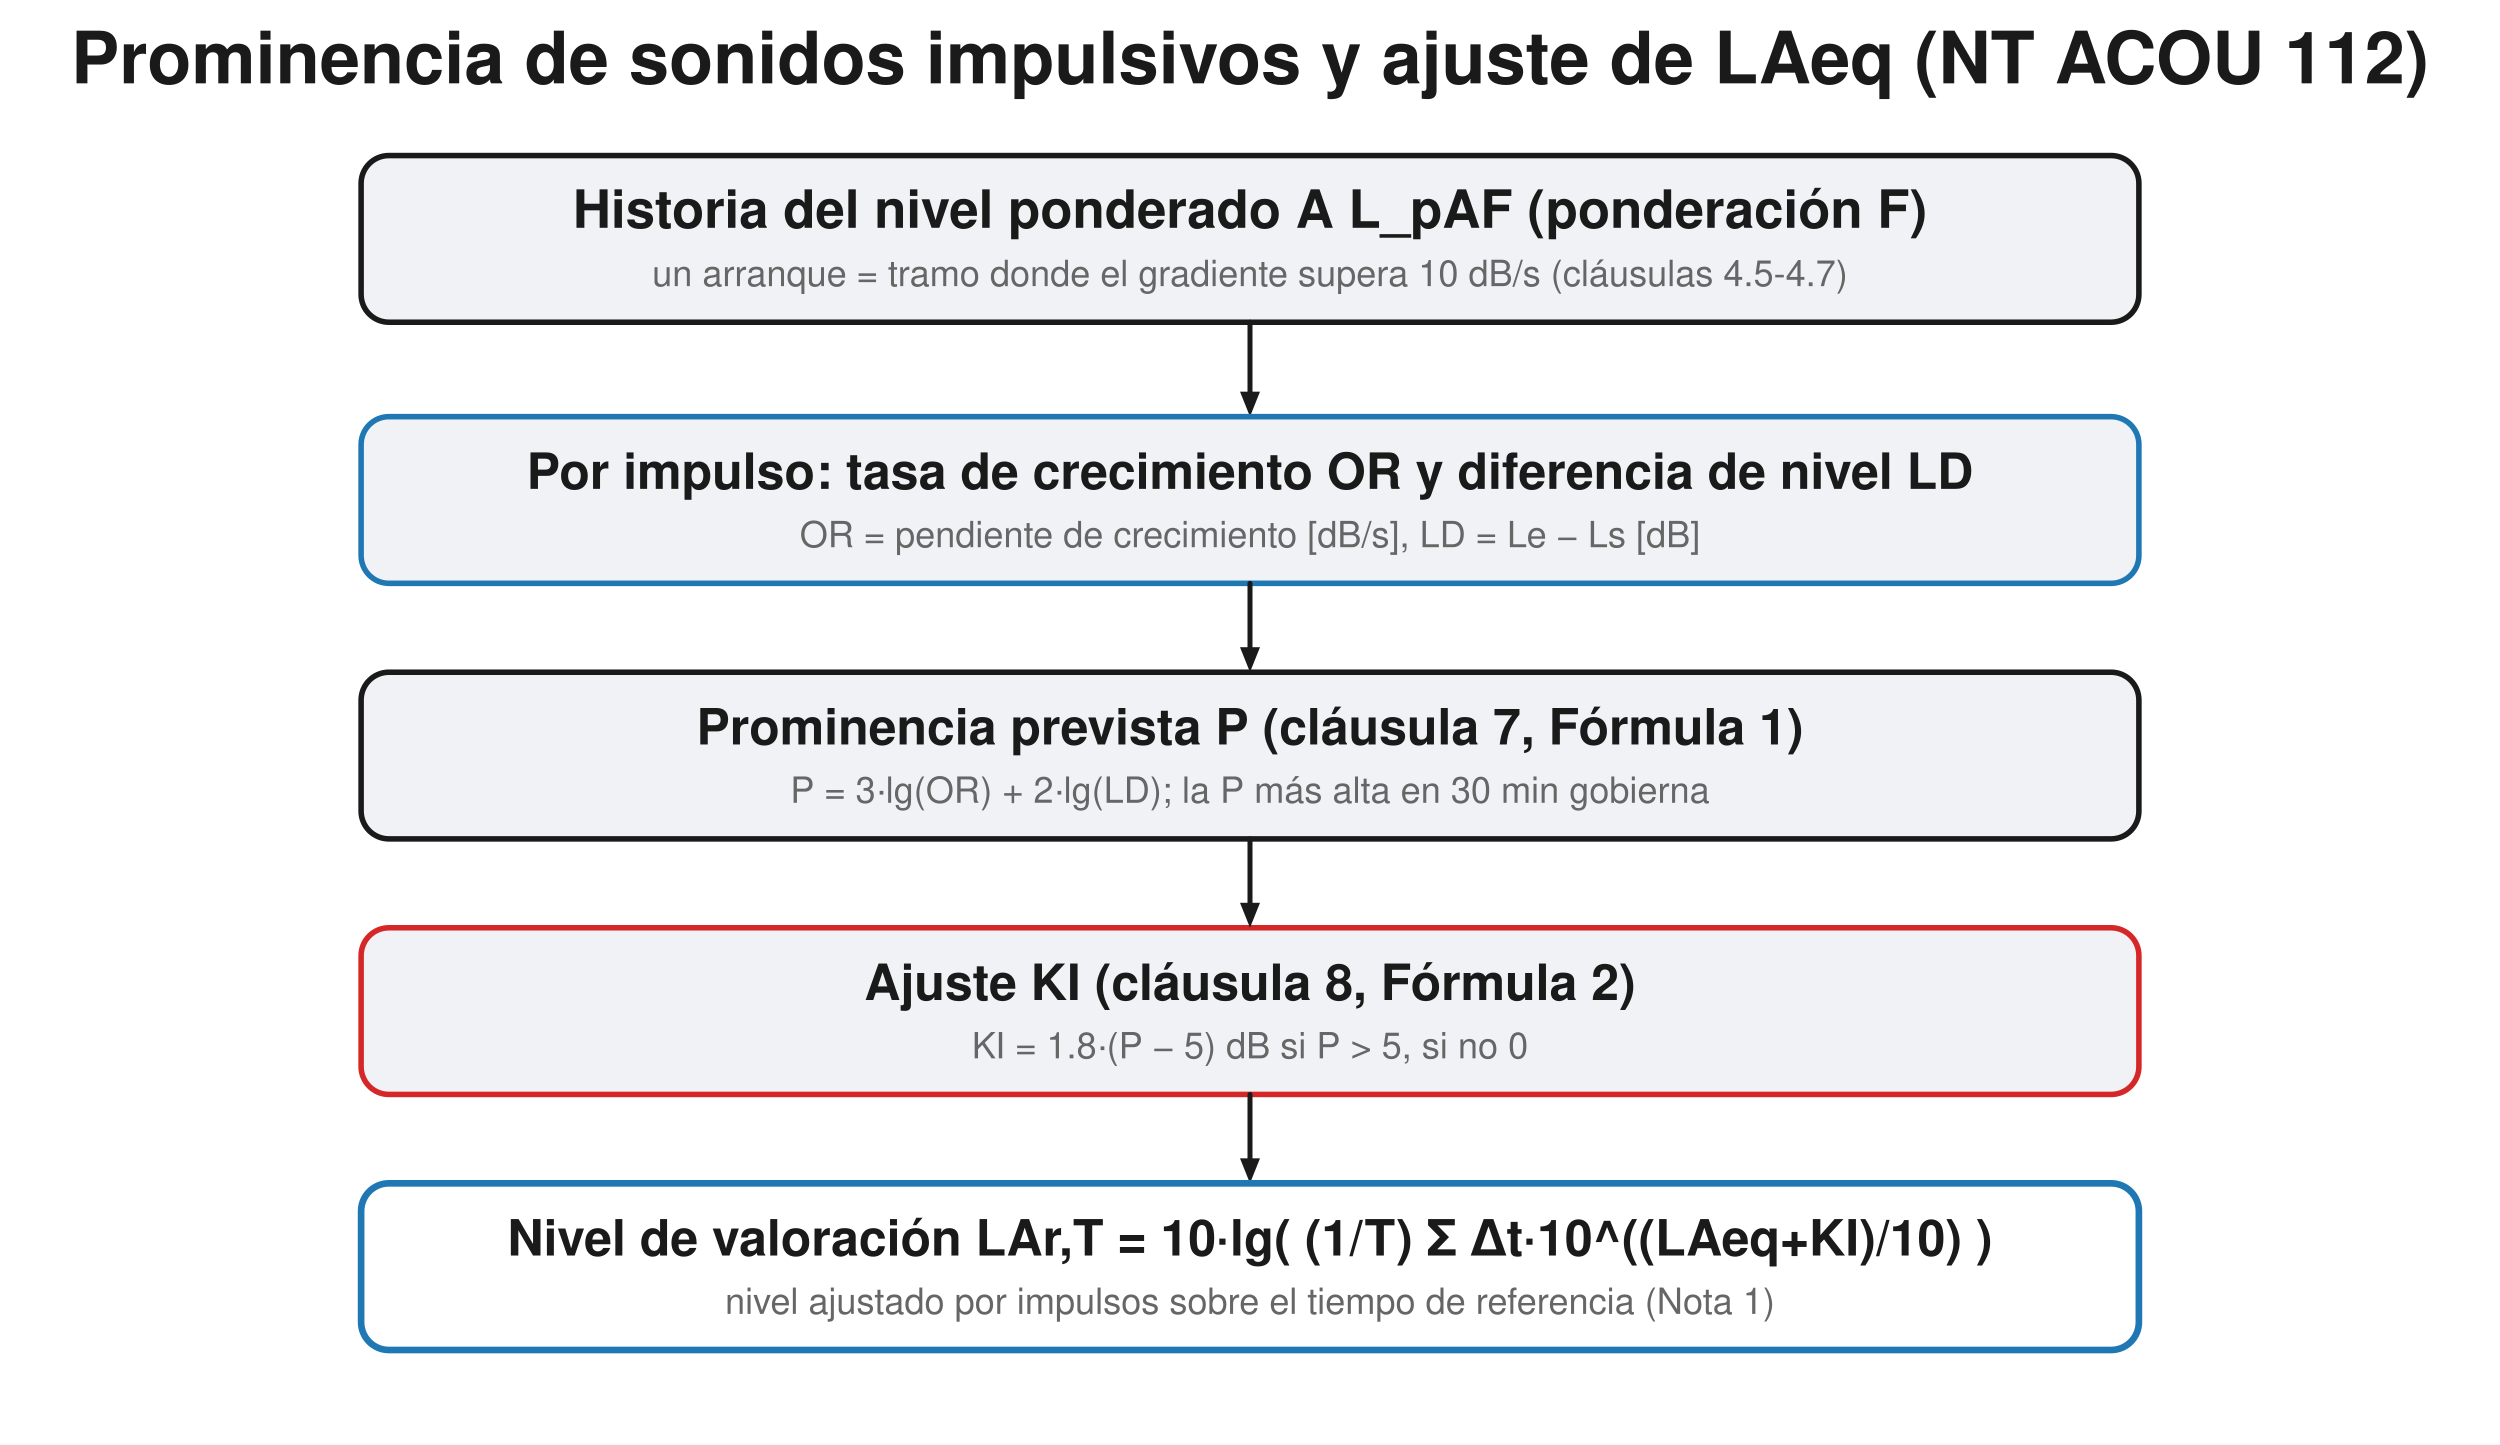
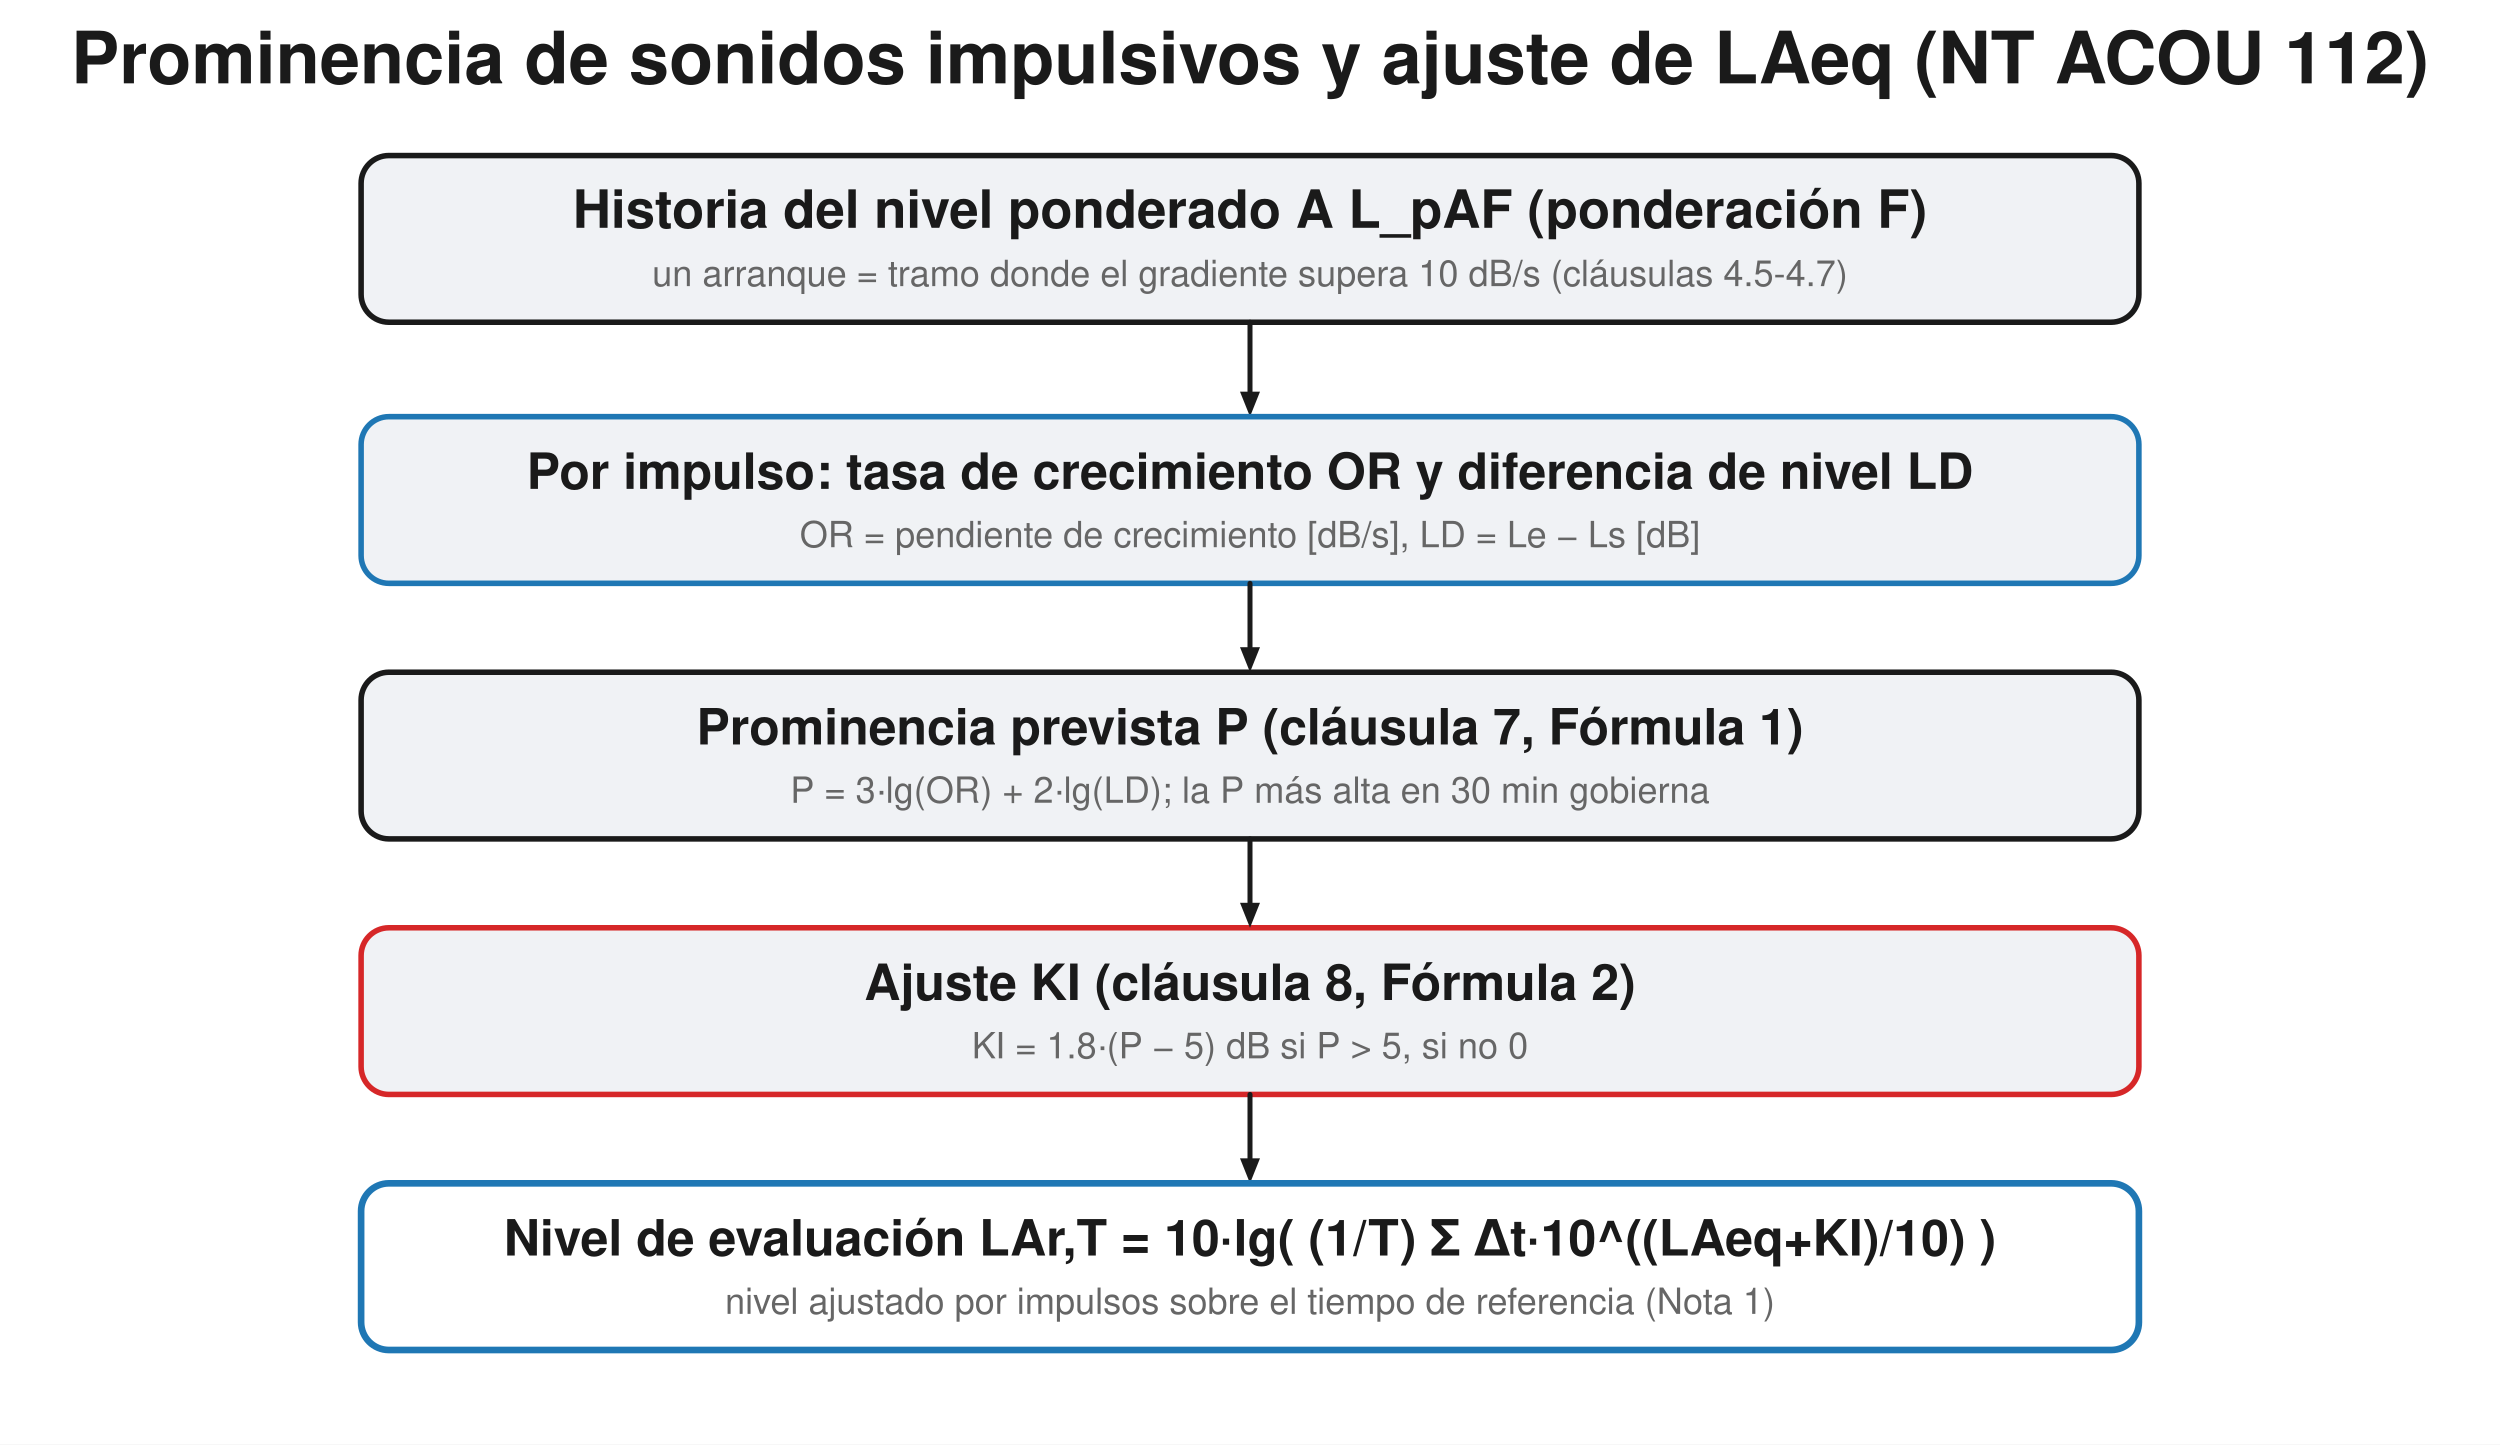
<svg xmlns="http://www.w3.org/2000/svg" width="900" height="520" viewBox="0 0 900 520">
  <rect width="900" height="520" fill="#ffffff" />
  <text x="450.0" y="30" font-family="Segoe UI, Helvetica, Arial, sans-serif" font-size="26" font-weight="600" fill="#1a1a1a" text-anchor="middle">Prominencia de sonidos impulsivos y ajuste de LAeq (NT ACOU 112)</text>
  <rect x="130.0" y="56" width="640.0" height="60.0" rx="10" fill="#f0f2f5" stroke="#1a1a1a" stroke-width="2" />
  <text x="450.0" y="82" font-family="Segoe UI, Helvetica, Arial, sans-serif" font-size="19" fill="#1a1a1a" text-anchor="middle" font-weight="600">Historia del nivel ponderado A  L_pAF  (ponderación F)</text>
  <text x="450.0" y="103" font-family="Segoe UI, Helvetica, Arial, sans-serif" font-size="13" fill="#666666" text-anchor="middle">un arranque = tramo donde el gradiente supera 10 dB/s (cláusulas 4.5-4.7)</text>
  <line x1="450.0" y1="116" x2="450.0" y2="141.0" stroke="#1a1a1a" stroke-width="1.8" stroke-linecap="round" />
  <path d="M 450.0 150.0 L 446.4 141.0 L 453.6 141.0 Z" fill="#1a1a1a" stroke="none" stroke-width="1.5" stroke-linejoin="round" />
  <rect x="130.0" y="150" width="640.0" height="60.0" rx="10" fill="#f0f2f5" stroke="#1f77b4" stroke-width="2" />
  <text x="450.0" y="176" font-family="Segoe UI, Helvetica, Arial, sans-serif" font-size="18" fill="#1a1a1a" text-anchor="middle" font-weight="600">Por impulso: tasa de crecimiento OR y diferencia de nivel LD</text>
  <text x="450.0" y="197" font-family="Segoe UI, Helvetica, Arial, sans-serif" font-size="13" fill="#666666" text-anchor="middle">OR = pendiente de crecimiento [dB/s],   LD = Le − Ls [dB]</text>
  <rect x="130.0" y="242" width="640.0" height="60.0" rx="10" fill="#f0f2f5" stroke="#1a1a1a" stroke-width="2" />
  <text x="450.0" y="268" font-family="Segoe UI, Helvetica, Arial, sans-serif" font-size="18" fill="#1a1a1a" text-anchor="middle" font-weight="600">Prominencia prevista  P   (cláusula 7, Fórmula 1)</text>
  <text x="450.0" y="289" font-family="Segoe UI, Helvetica, Arial, sans-serif" font-size="13" fill="#666666" text-anchor="middle">P = 3·lg(OR) + 2·lg(LD);   la P más alta en 30 min gobierna</text>
  <rect x="130.0" y="334" width="640.0" height="60.0" rx="10" fill="#f0f2f5" stroke="#d62728" stroke-width="2" />
  <text x="450.0" y="360" font-family="Segoe UI, Helvetica, Arial, sans-serif" font-size="18" fill="#1a1a1a" text-anchor="middle" font-weight="600">Ajuste  KI   (cláusula 8, Fórmula 2)</text>
  <text x="450.0" y="381" font-family="Segoe UI, Helvetica, Arial, sans-serif" font-size="13" fill="#666666" text-anchor="middle">KI = 1.8·(P − 5) dB si P &gt; 5, si no 0</text>
  <line x1="450.0" y1="210" x2="450.0" y2="233.0" stroke="#1a1a1a" stroke-width="1.8" stroke-linecap="round" />
  <path d="M 450.0 242.0 L 446.4 233.0 L 453.6 233.0 Z" fill="#1a1a1a" stroke="none" stroke-width="1.5" stroke-linejoin="round" />
  <line x1="450.0" y1="302" x2="450.0" y2="325.0" stroke="#1a1a1a" stroke-width="1.8" stroke-linecap="round" />
  <path d="M 450.0 334.0 L 446.4 325.0 L 453.6 325.0 Z" fill="#1a1a1a" stroke="none" stroke-width="1.5" stroke-linejoin="round" />
  <line x1="450.0" y1="394" x2="450.0" y2="417.0" stroke="#1a1a1a" stroke-width="1.8" stroke-linecap="round" />
  <path d="M 450.0 426.0 L 446.4 417.0 L 453.6 417.0 Z" fill="#1a1a1a" stroke="none" stroke-width="1.5" stroke-linejoin="round" />
  <rect x="130.0" y="426" width="640.0" height="60" rx="10" fill="none" stroke="#1f77b4" stroke-width="2.4" />
-   <text x="450.0" y="452" font-family="Segoe UI, Helvetica, Arial, sans-serif" font-size="18" fill="#1a1a1a" text-anchor="middle" font-weight="600">Nivel de valoración  LAr,T = 10·lg( (1/T) Σ Δt·10^((LAeq+KI)/10) )</text>
+   <text x="450.0" y="452" font-family="Segoe UI, Helvetica, Arial, sans-serif" font-size="18" fill="#1a1a1a" text-anchor="middle" font-weight="600">Nivel de evaluación  LAr,T = 10·lg( (1/T) Σ Δt·10^((LAeq+KI)/10) )</text>
  <text x="450.0" y="473" font-family="Segoe UI, Helvetica, Arial, sans-serif" font-size="13" fill="#666666" text-anchor="middle">nivel ajustado por impulsos sobre el tiempo de referencia  (Nota 1)</text>
</svg>
